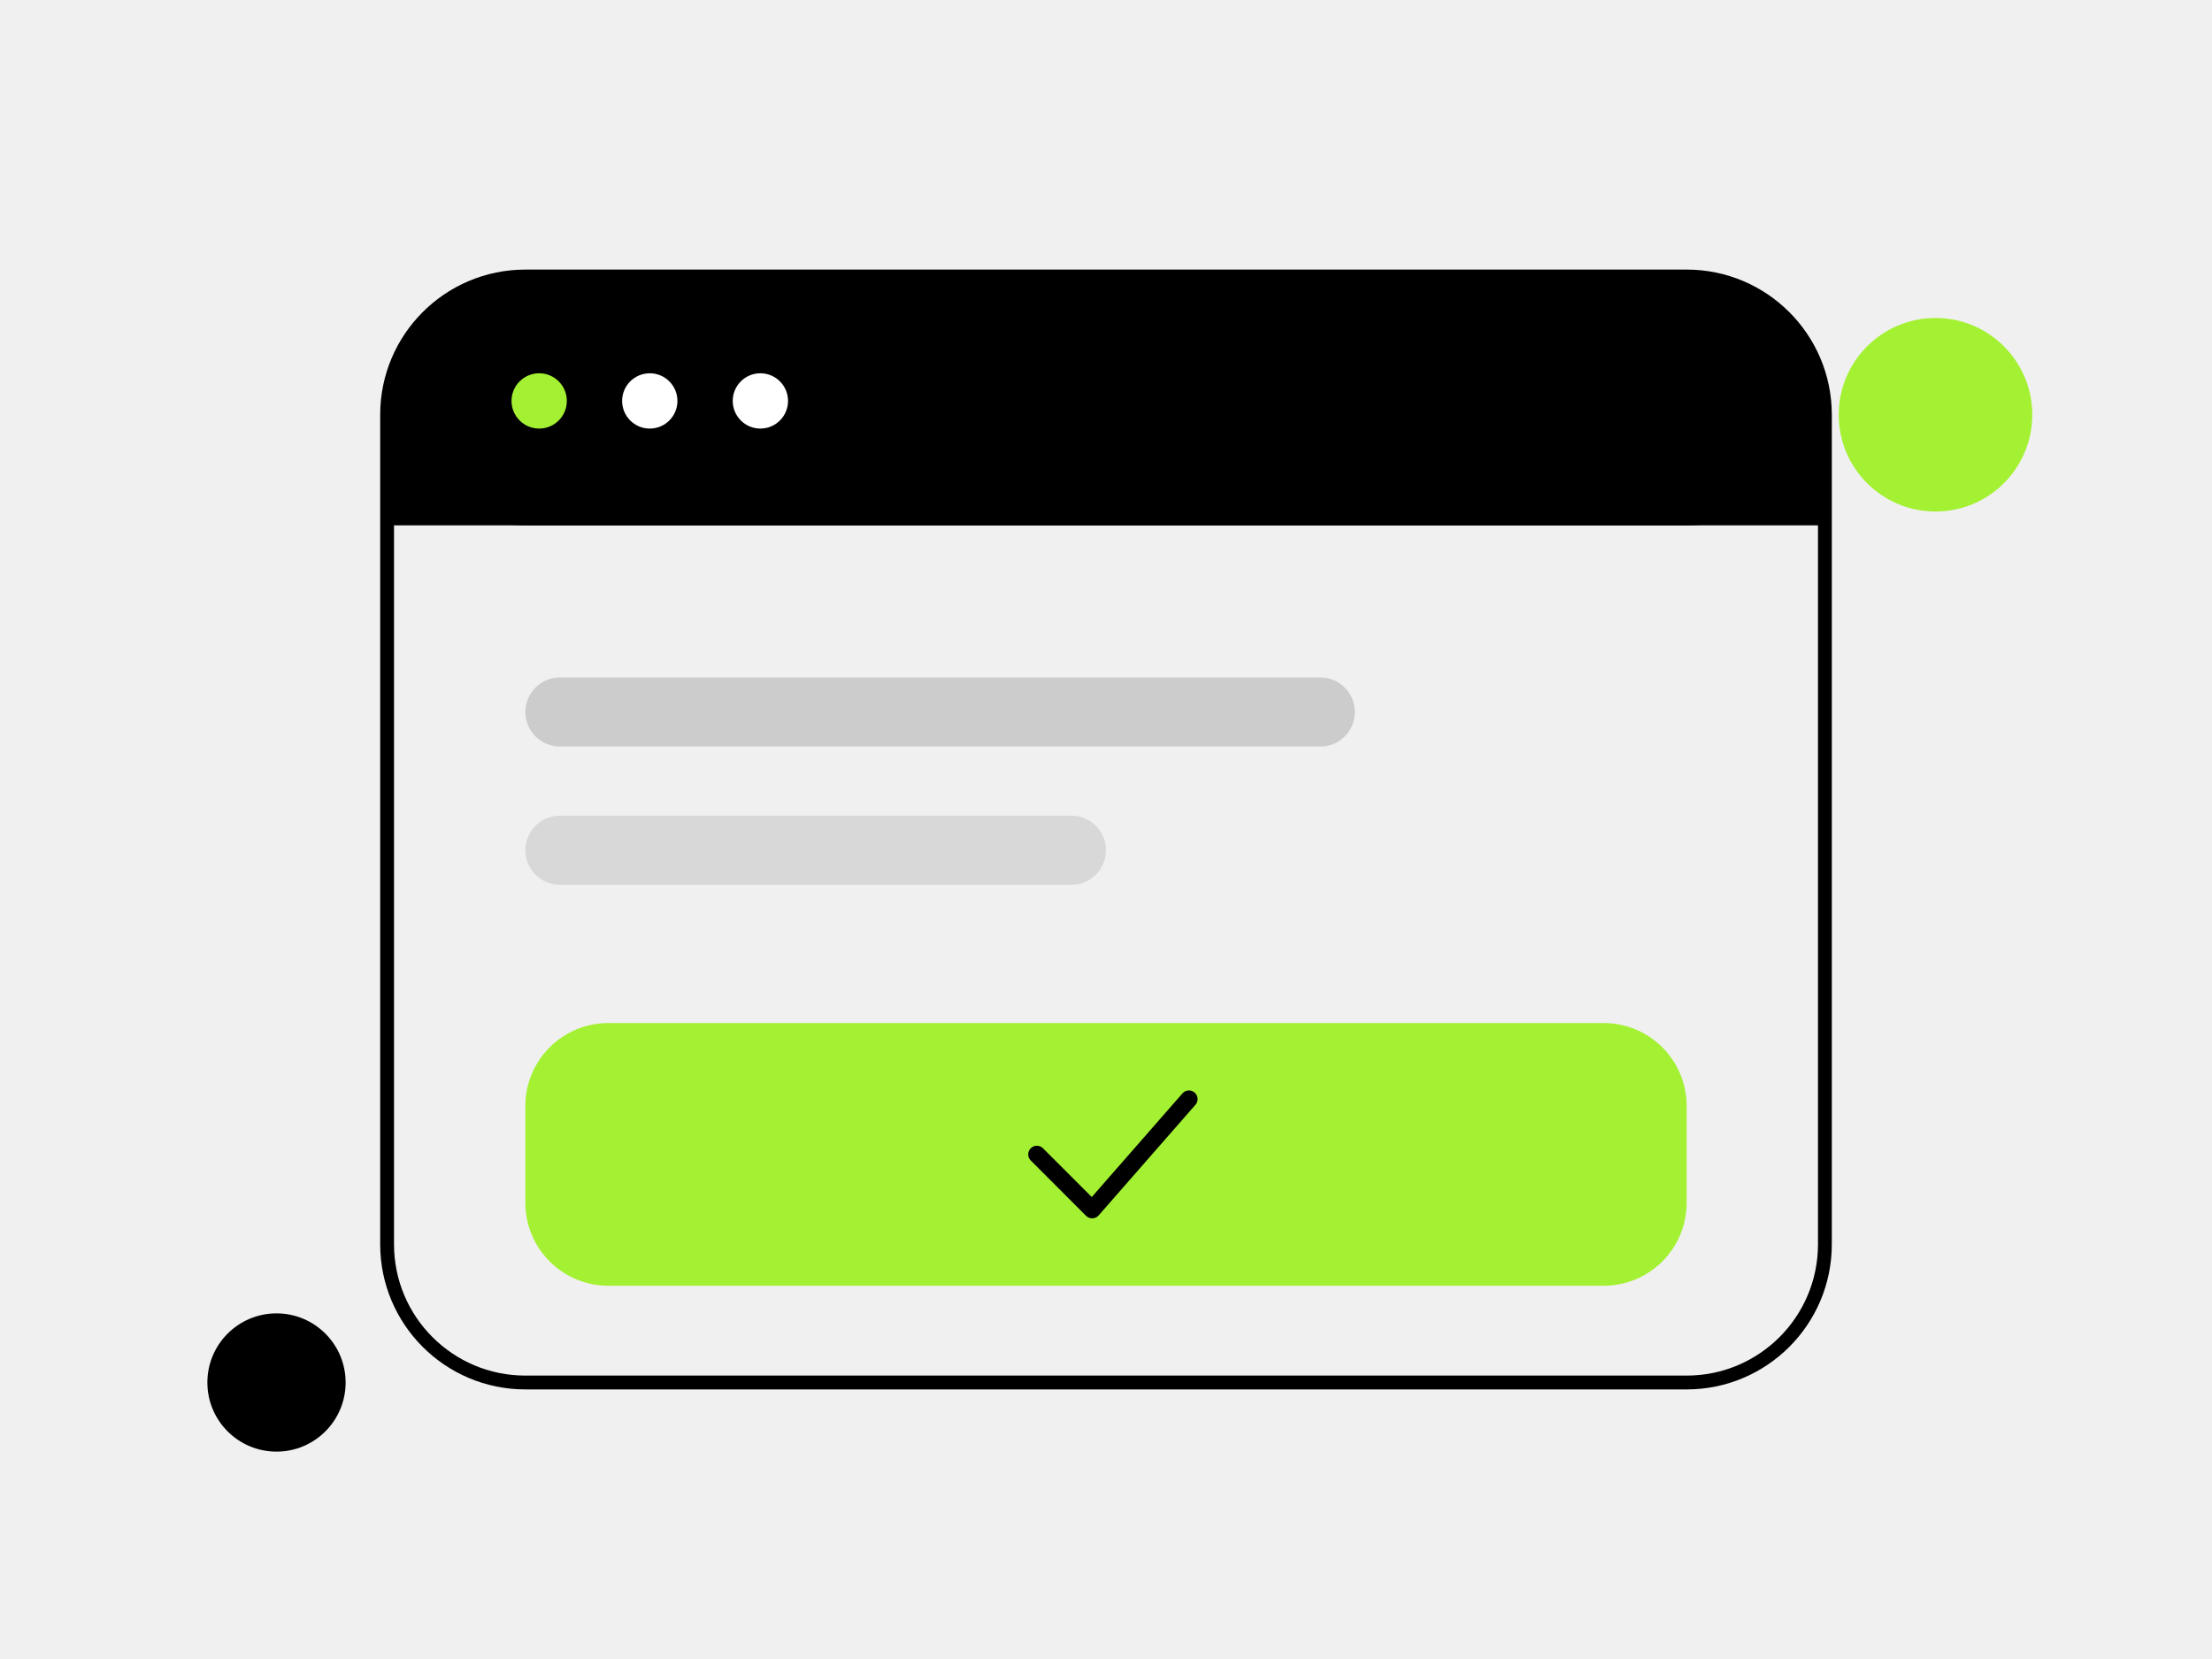
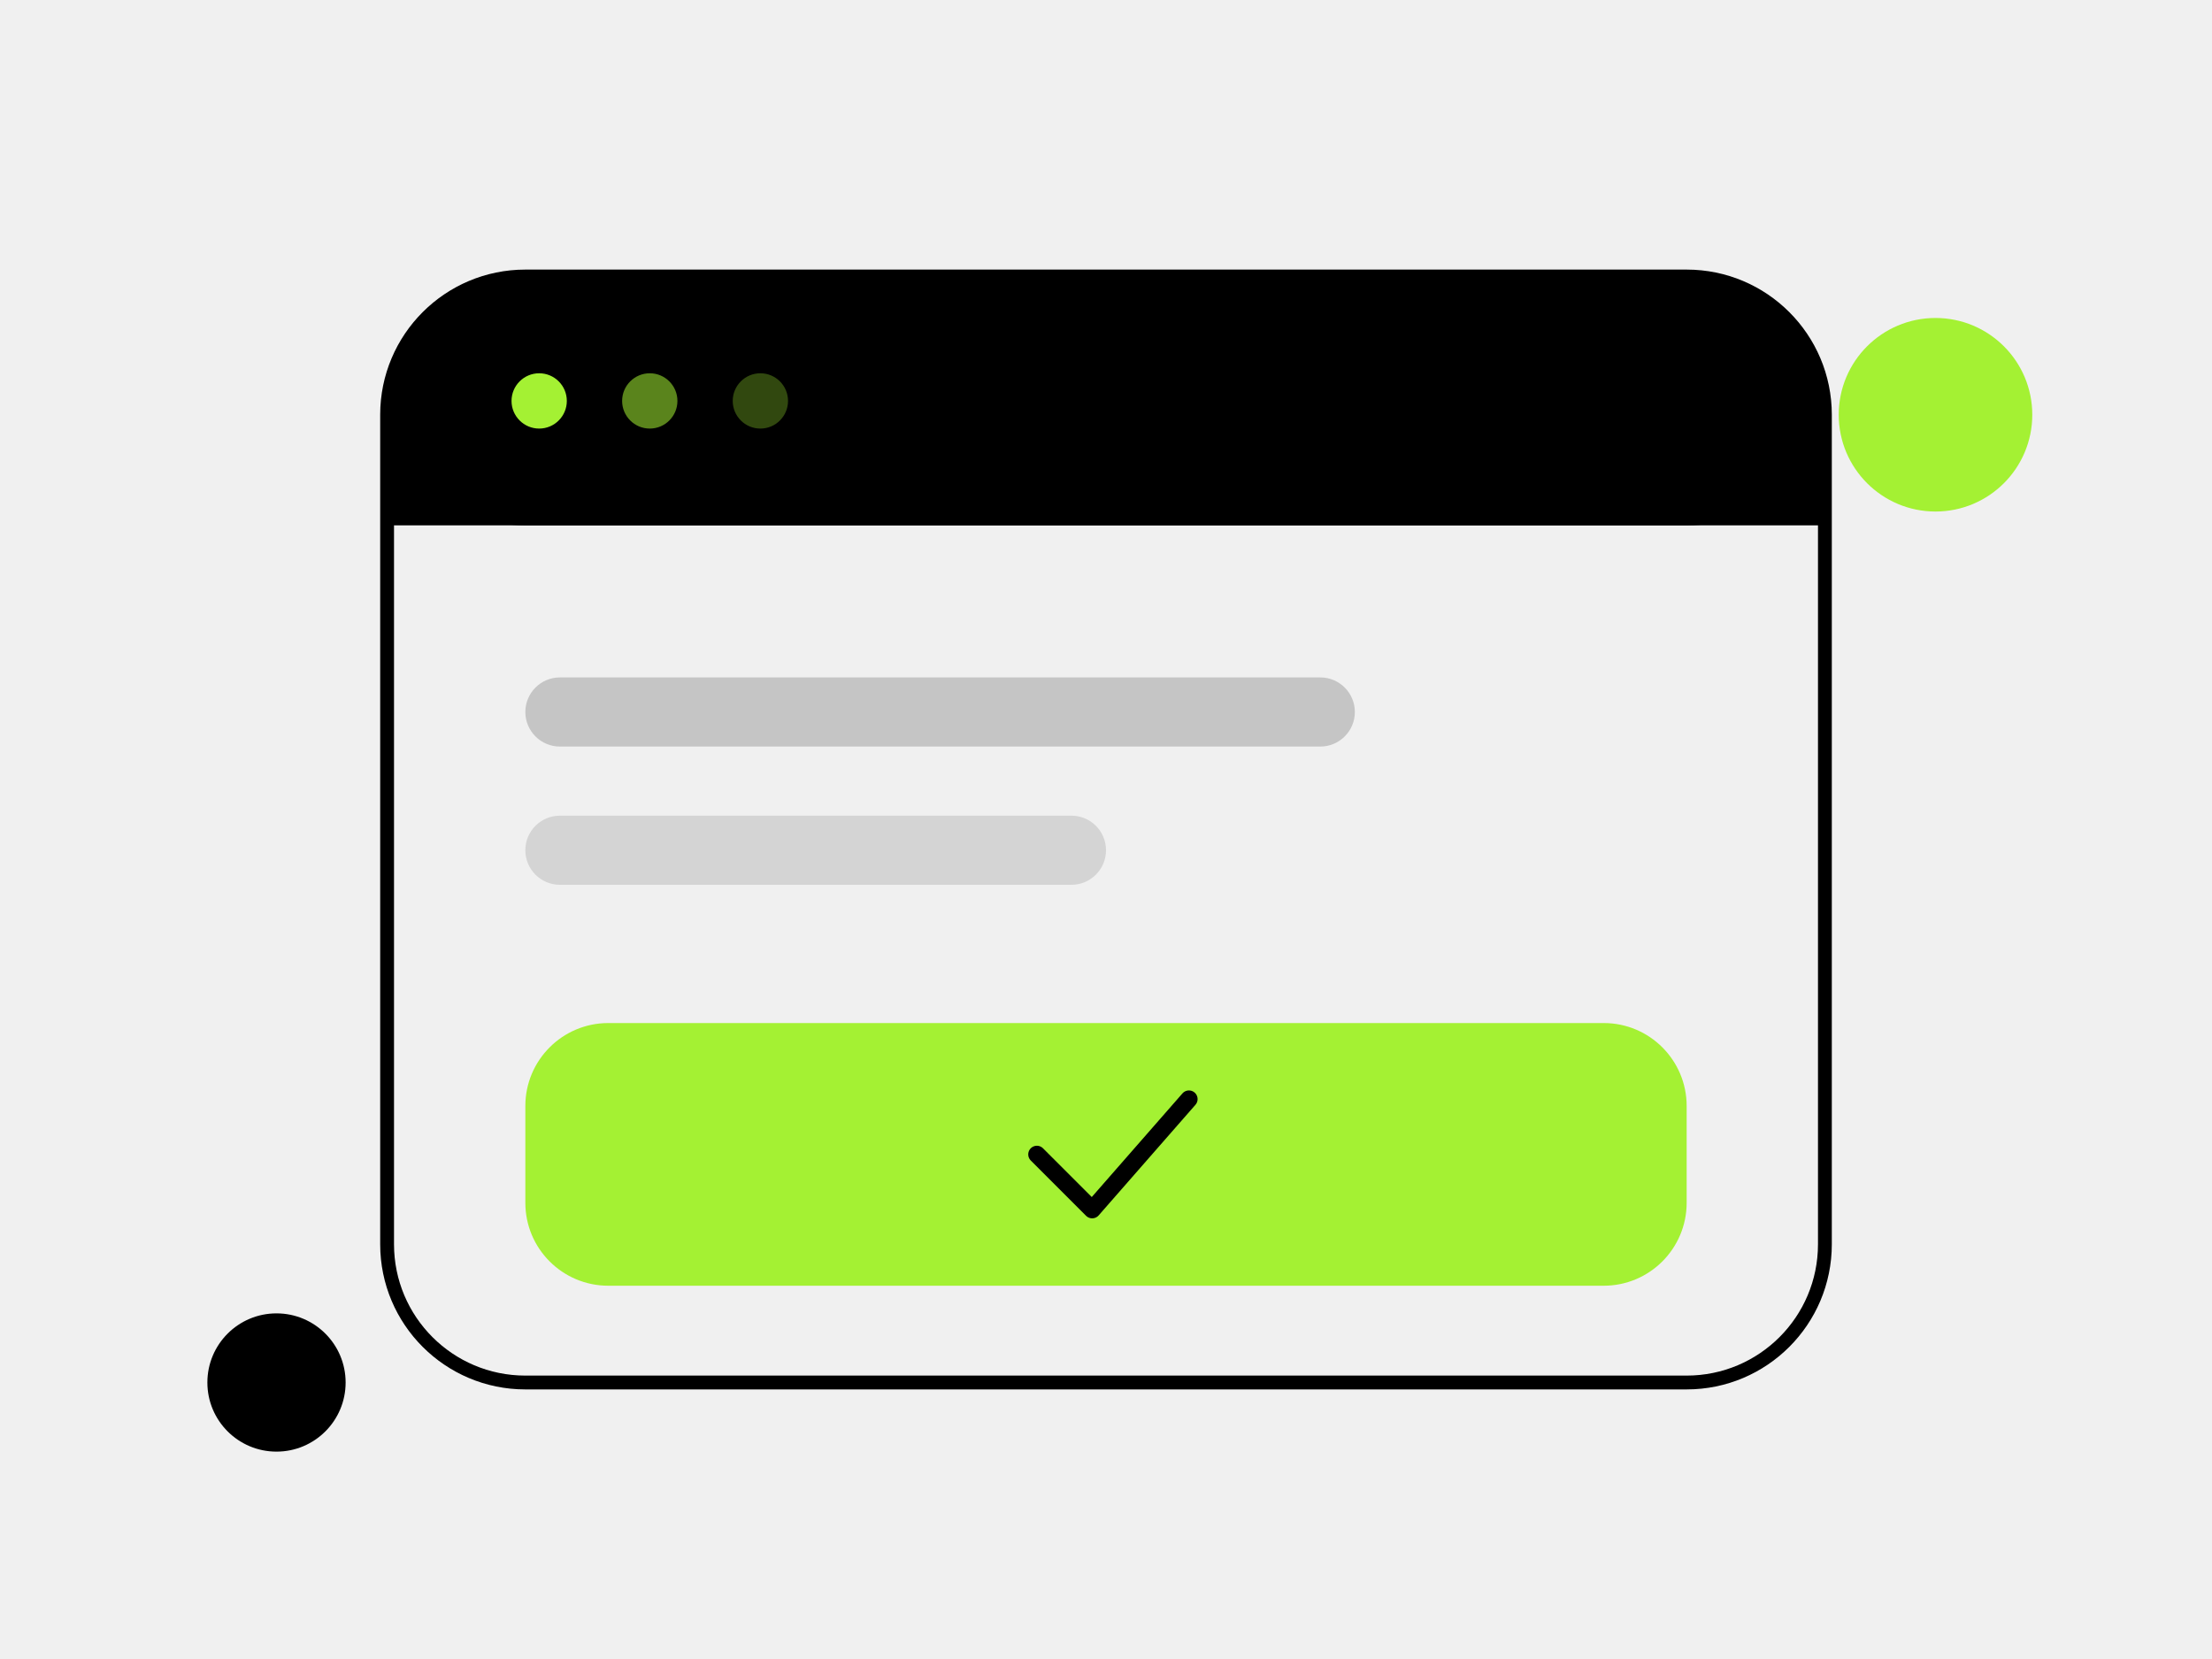
<svg xmlns="http://www.w3.org/2000/svg" viewBox="0 0 320 240" fill="none">
-   <rect x="56" y="40" width="208" height="160" rx="20" stroke="#000" stroke-width="2" />
-   <rect x="56" y="40" width="208" height="36" rx="20" fill="#000" />
-   <rect x="56" y="60" width="208" height="16" fill="#000" />
+   <rect x="56" y="40" width="208" height="160" rx="20" stroke="currentColor" stroke-width="2" />
+   <rect x="56" y="40" width="208" height="36" rx="20" fill="currentColor" />
+   <rect x="56" y="60" width="208" height="16" fill="currentColor" />
  <circle cx="78" cy="58" r="4" fill="#A4F133" />
-   <circle cx="94" cy="58" r="4" fill="#fff" />
-   <circle cx="110" cy="58" r="4" fill="#fff" />
-   <rect x="76" y="98" width="120" height="10" rx="5" fill="#000" opacity="0.15" />
-   <rect x="76" y="118" width="84" height="10" rx="5" fill="#000" opacity="0.1" />
+   <circle cx="94" cy="58" r="4" fill="#A4F133" opacity="0.55" />
+   <circle cx="110" cy="58" r="4" fill="#A4F133" opacity="0.3" />
+   <rect x="76" y="98" width="120" height="10" rx="5" fill="currentColor" opacity="0.18" />
+   <rect x="76" y="118" width="84" height="10" rx="5" fill="currentColor" opacity="0.12" />
  <rect x="76" y="148" width="168" height="38" rx="12" fill="#A4F133" />
  <path d="M150 167l8 8 14-16" stroke="#000" stroke-width="2.5" stroke-linecap="round" stroke-linejoin="round" />
  <circle cx="280" cy="60" r="14" fill="#A4F133" />
-   <circle cx="40" cy="200" r="10" fill="#000" />
+   <circle cx="40" cy="200" r="10" fill="currentColor" />
</svg>
